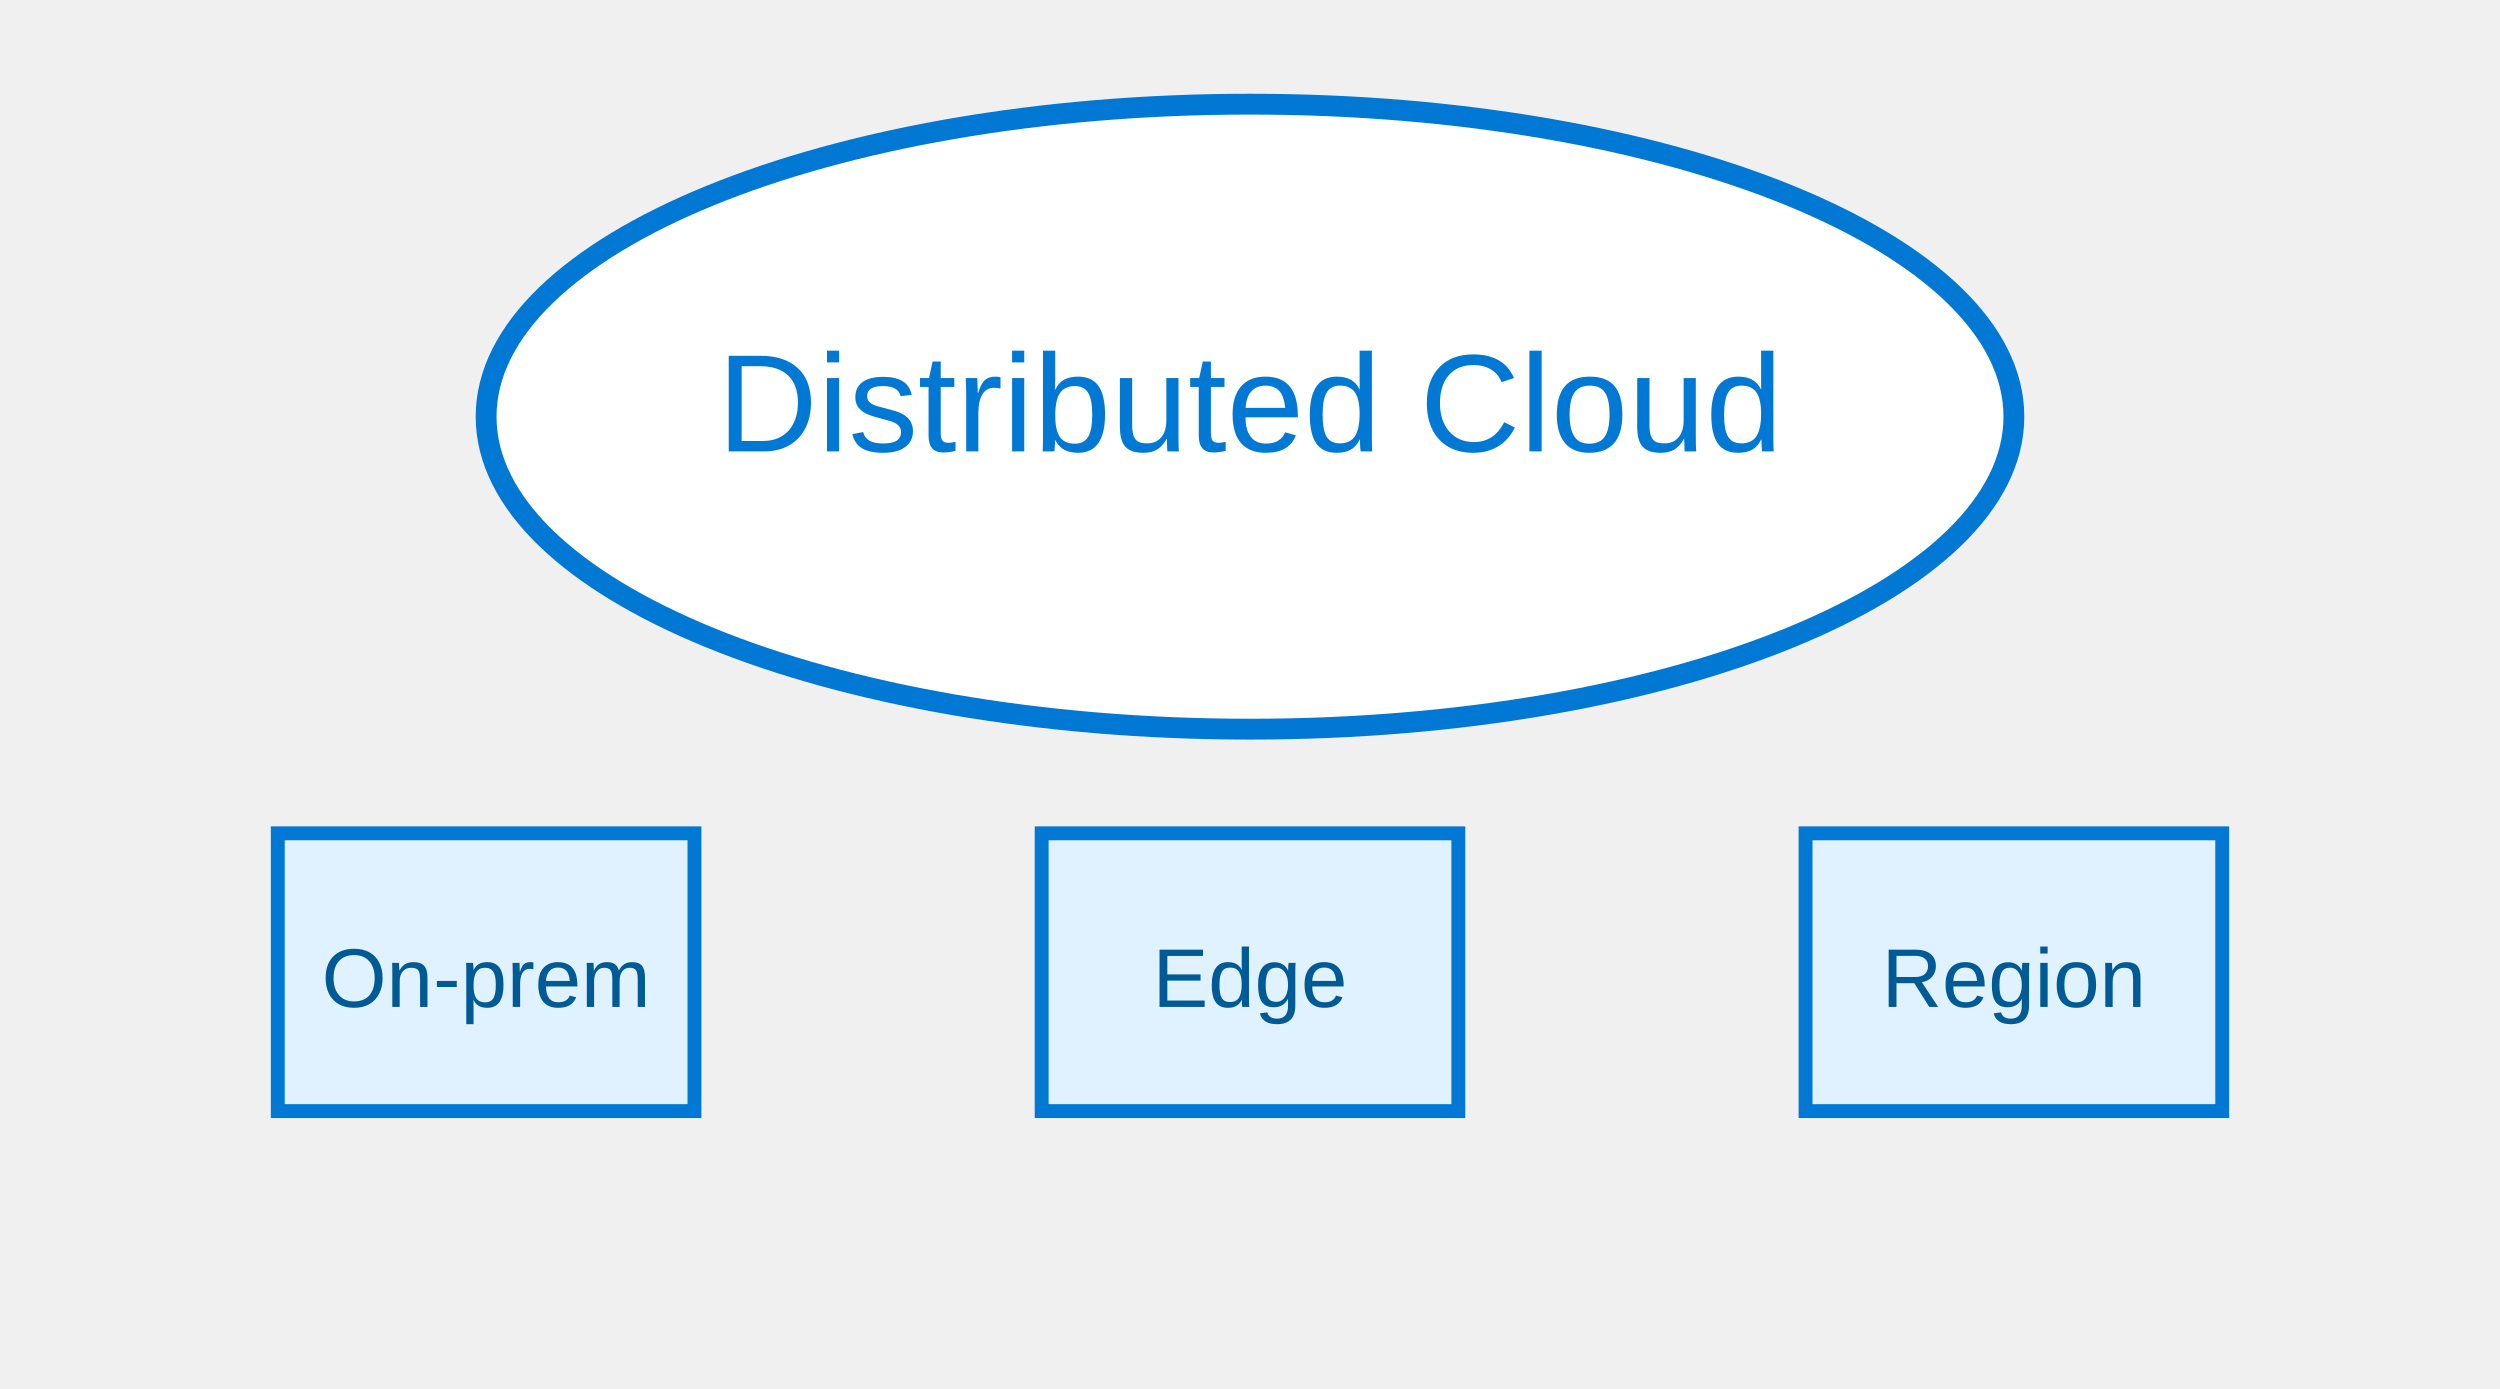
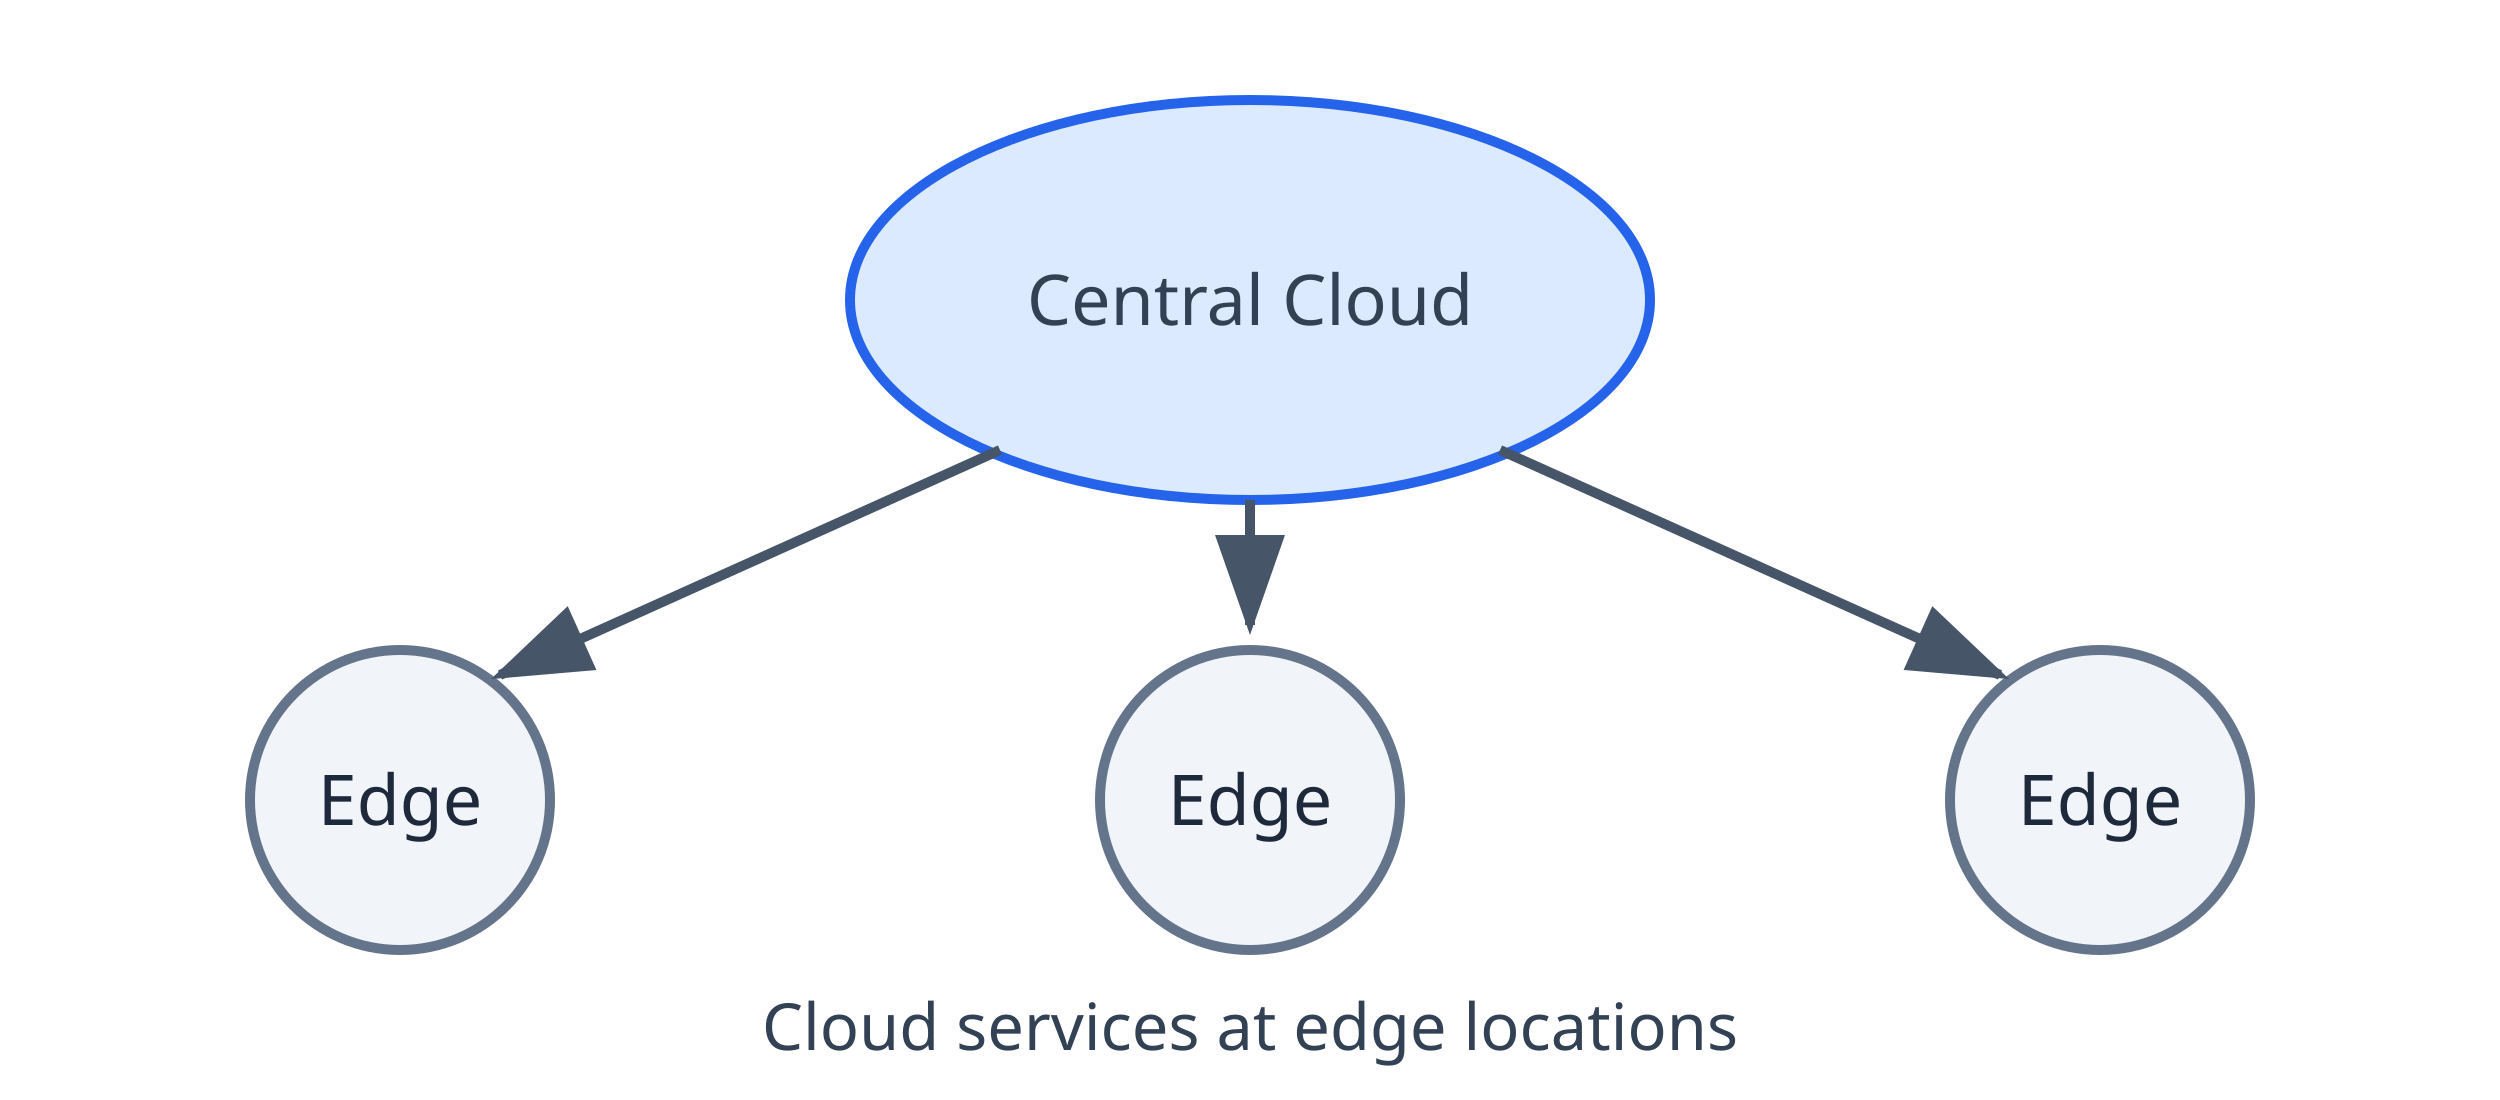
- <svg xmlns="http://www.w3.org/2000/svg" width="360" height="200">
-   <ellipse cx="180" cy="60" rx="110" ry="45" fill="#fff" stroke="#0078d4" stroke-width="3" />
-   <text x="180" y="65" font-size="20" font-family="Arial" fill="#0078d4" text-anchor="middle">Distributed Cloud</text>
-   <rect x="40" y="120" width="60" height="40" fill="#e0f2ff" stroke="#0078d4" stroke-width="2" />
-   <rect x="150" y="120" width="60" height="40" fill="#e0f2ff" stroke="#0078d4" stroke-width="2" />
-   <rect x="260" y="120" width="60" height="40" fill="#e0f2ff" stroke="#0078d4" stroke-width="2" />
-   <text x="70" y="145" font-size="12" font-family="Arial" fill="#005a96" text-anchor="middle">On‑prem</text>
-   <text x="180" y="145" font-size="12" font-family="Arial" fill="#005a96" text-anchor="middle">Edge</text>
-   <text x="290" y="145" font-size="12" font-family="Arial" fill="#005a96" text-anchor="middle">Region</text>
+ <svg xmlns="http://www.w3.org/2000/svg" viewBox="0 0 500 220" width="500" height="220">
+   <defs>
+     <marker id="arrow" markerWidth="10" markerHeight="7" refX="9" refY="3.5" orient="auto">
+       <polygon points="0 0, 10 3.5, 0 7" fill="#475569" />
+     </marker>
+     <marker id="arrowBlue" markerWidth="10" markerHeight="7" refX="9" refY="3.5" orient="auto">
+       <polygon points="0 0, 10 3.5, 0 7" fill="#2563EB" />
+     </marker>
+   </defs>
+   <rect width="500" height="220" fill="#FFFFFF" />
+   <ellipse cx="250" cy="60" rx="80" ry="40" fill="#DBEAFE" stroke="#2563EB" stroke-width="2" />
+   <text x="250" y="65" text-anchor="middle" font-family="Segoe UI" font-size="14" fill="#334155">Central Cloud</text>
+   <circle cx="80" cy="160" r="30" fill="#F1F5F9" stroke="#64748B" stroke-width="2" />
+   <text x="80" y="165" text-anchor="middle" font-family="Segoe UI" font-size="14" fill="#1E293B">Edge</text>
+   <circle cx="250" cy="160" r="30" fill="#F1F5F9" stroke="#64748B" stroke-width="2" />
+   <text x="250" y="165" text-anchor="middle" font-family="Segoe UI" font-size="14" fill="#1E293B">Edge</text>
+   <circle cx="420" cy="160" r="30" fill="#F1F5F9" stroke="#64748B" stroke-width="2" />
+   <text x="420" y="165" text-anchor="middle" font-family="Segoe UI" font-size="14" fill="#1E293B">Edge</text>
+   <line x1="250" y1="100" x2="250" y2="125" stroke="#475569" stroke-width="2" marker-end="url(#arrow)" />
+   <line x1="200" y1="90" x2="100" y2="135" stroke="#475569" stroke-width="2" marker-end="url(#arrow)" />
+   <line x1="300" y1="90" x2="400" y2="135" stroke="#475569" stroke-width="2" marker-end="url(#arrow)" />
+   <text x="250" y="210" text-anchor="middle" font-family="Segoe UI" font-size="13" fill="#334155">Cloud services at edge locations</text>
</svg>
